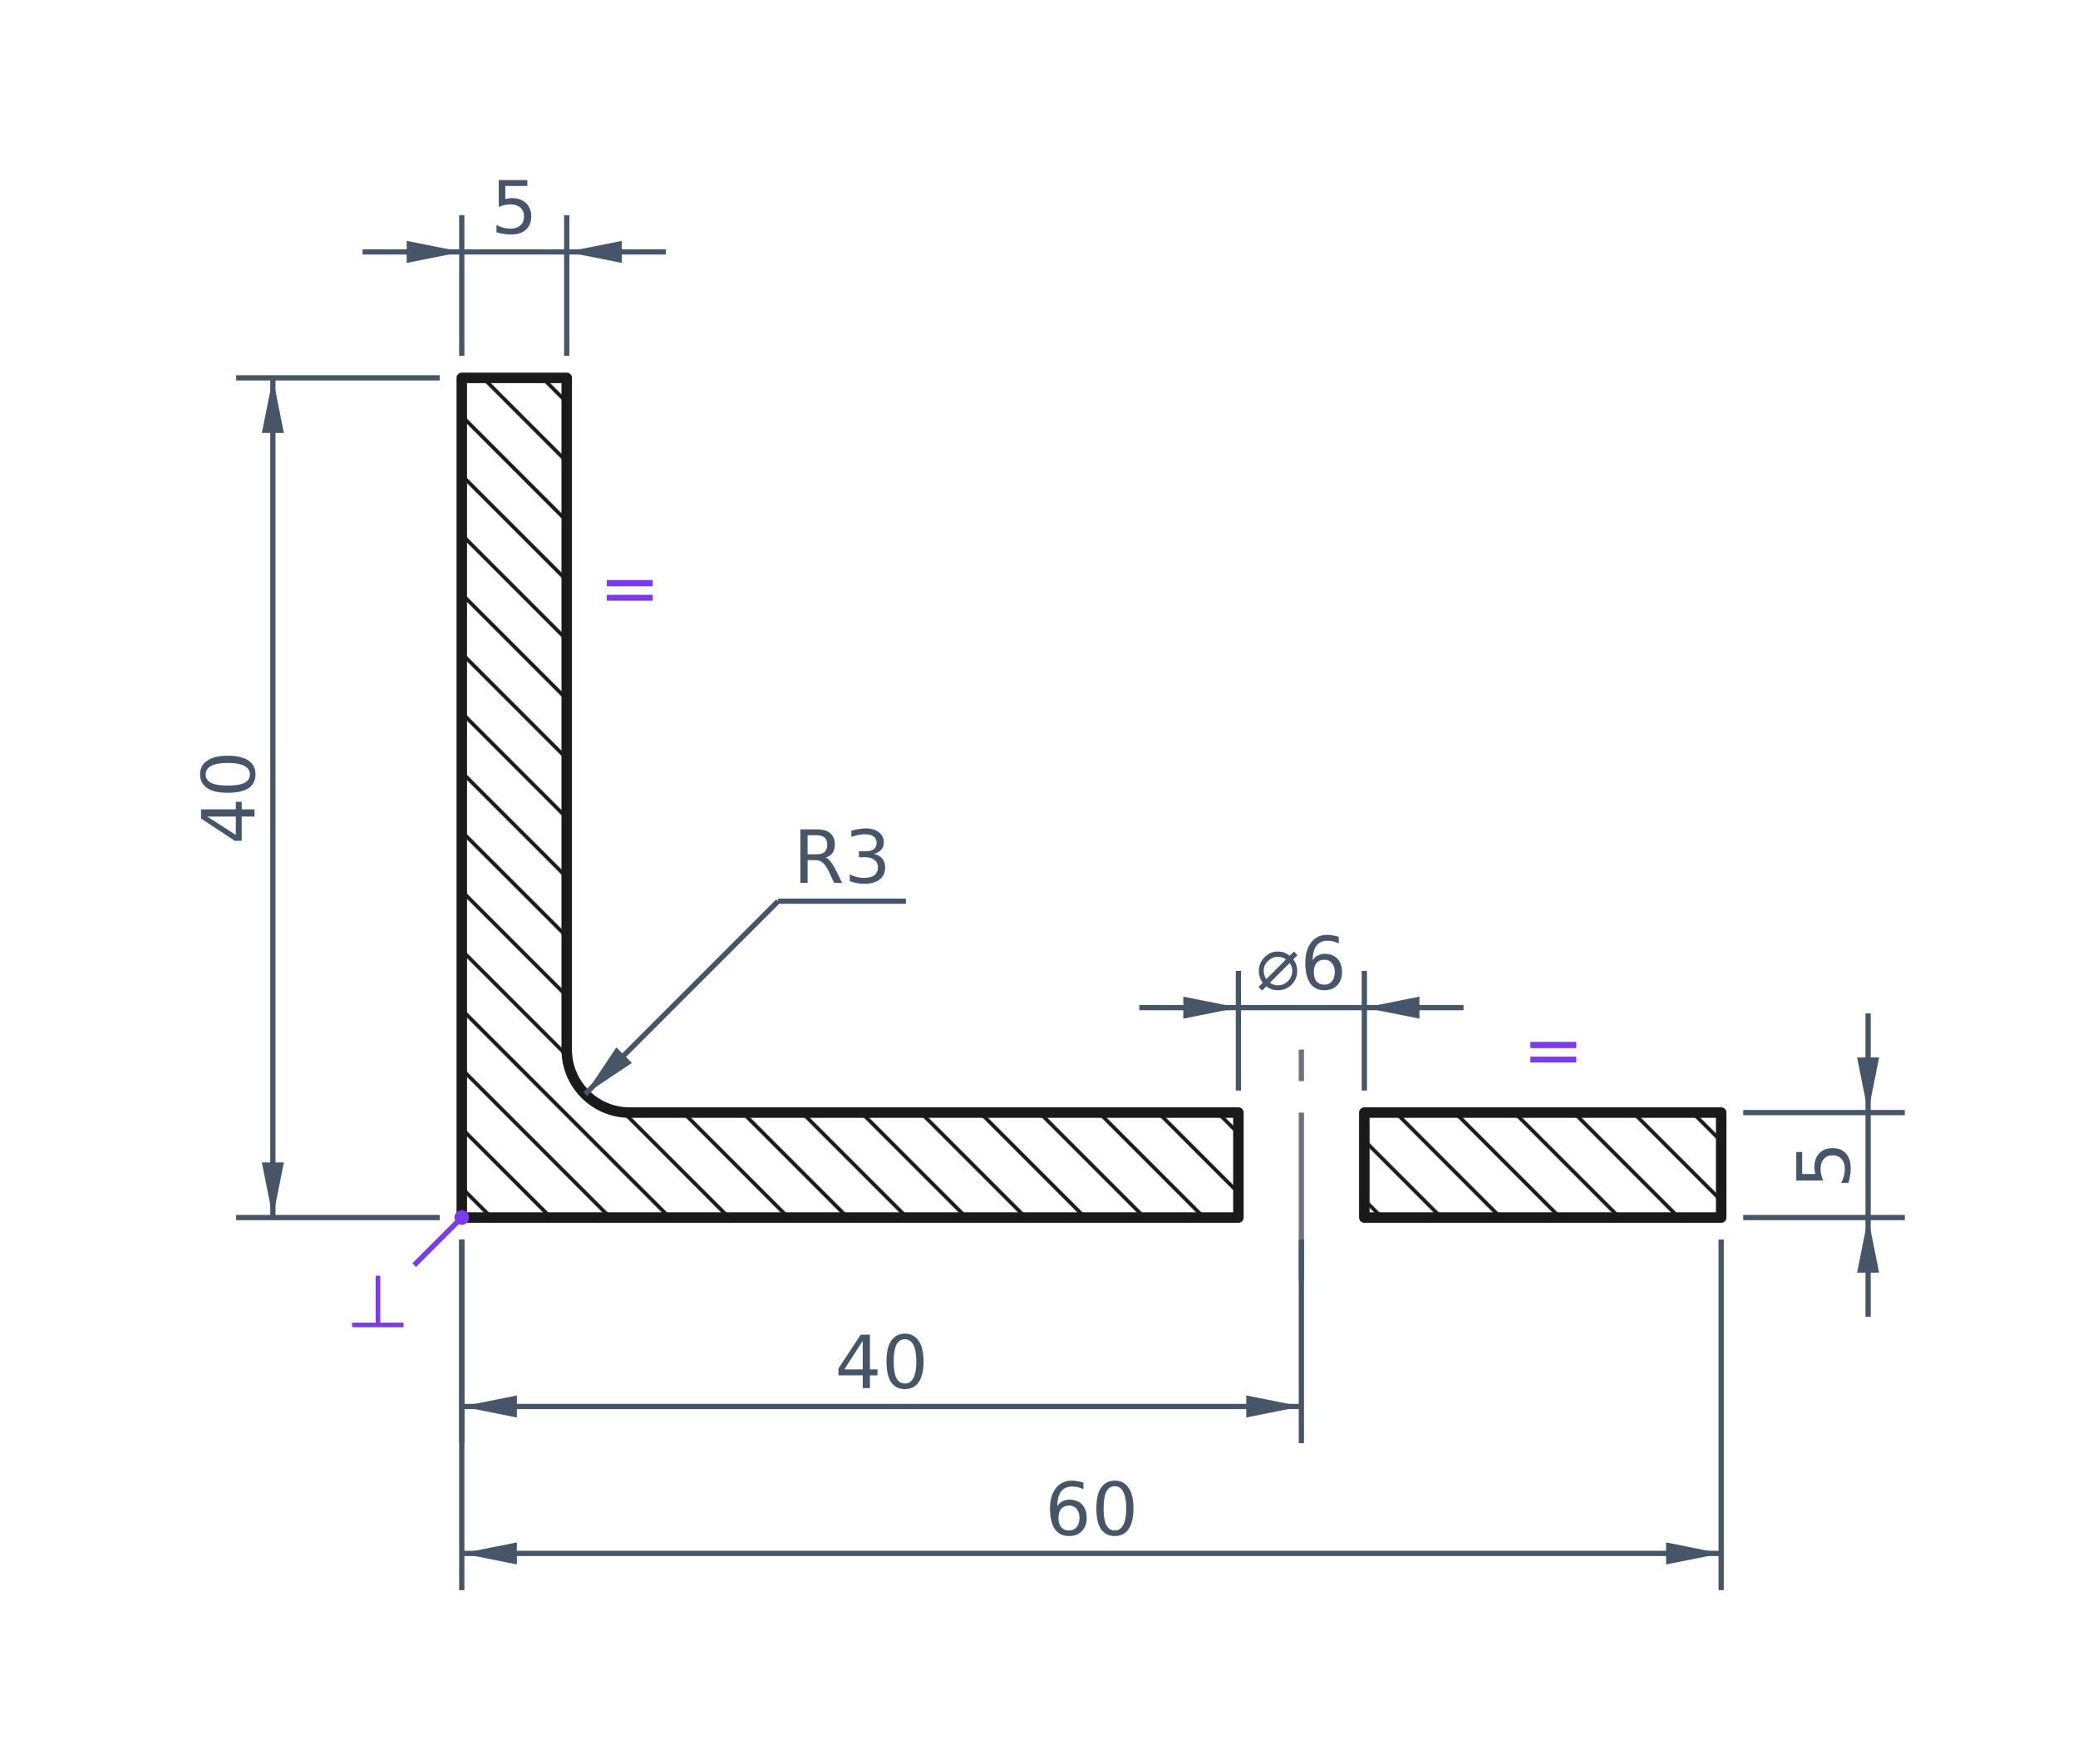
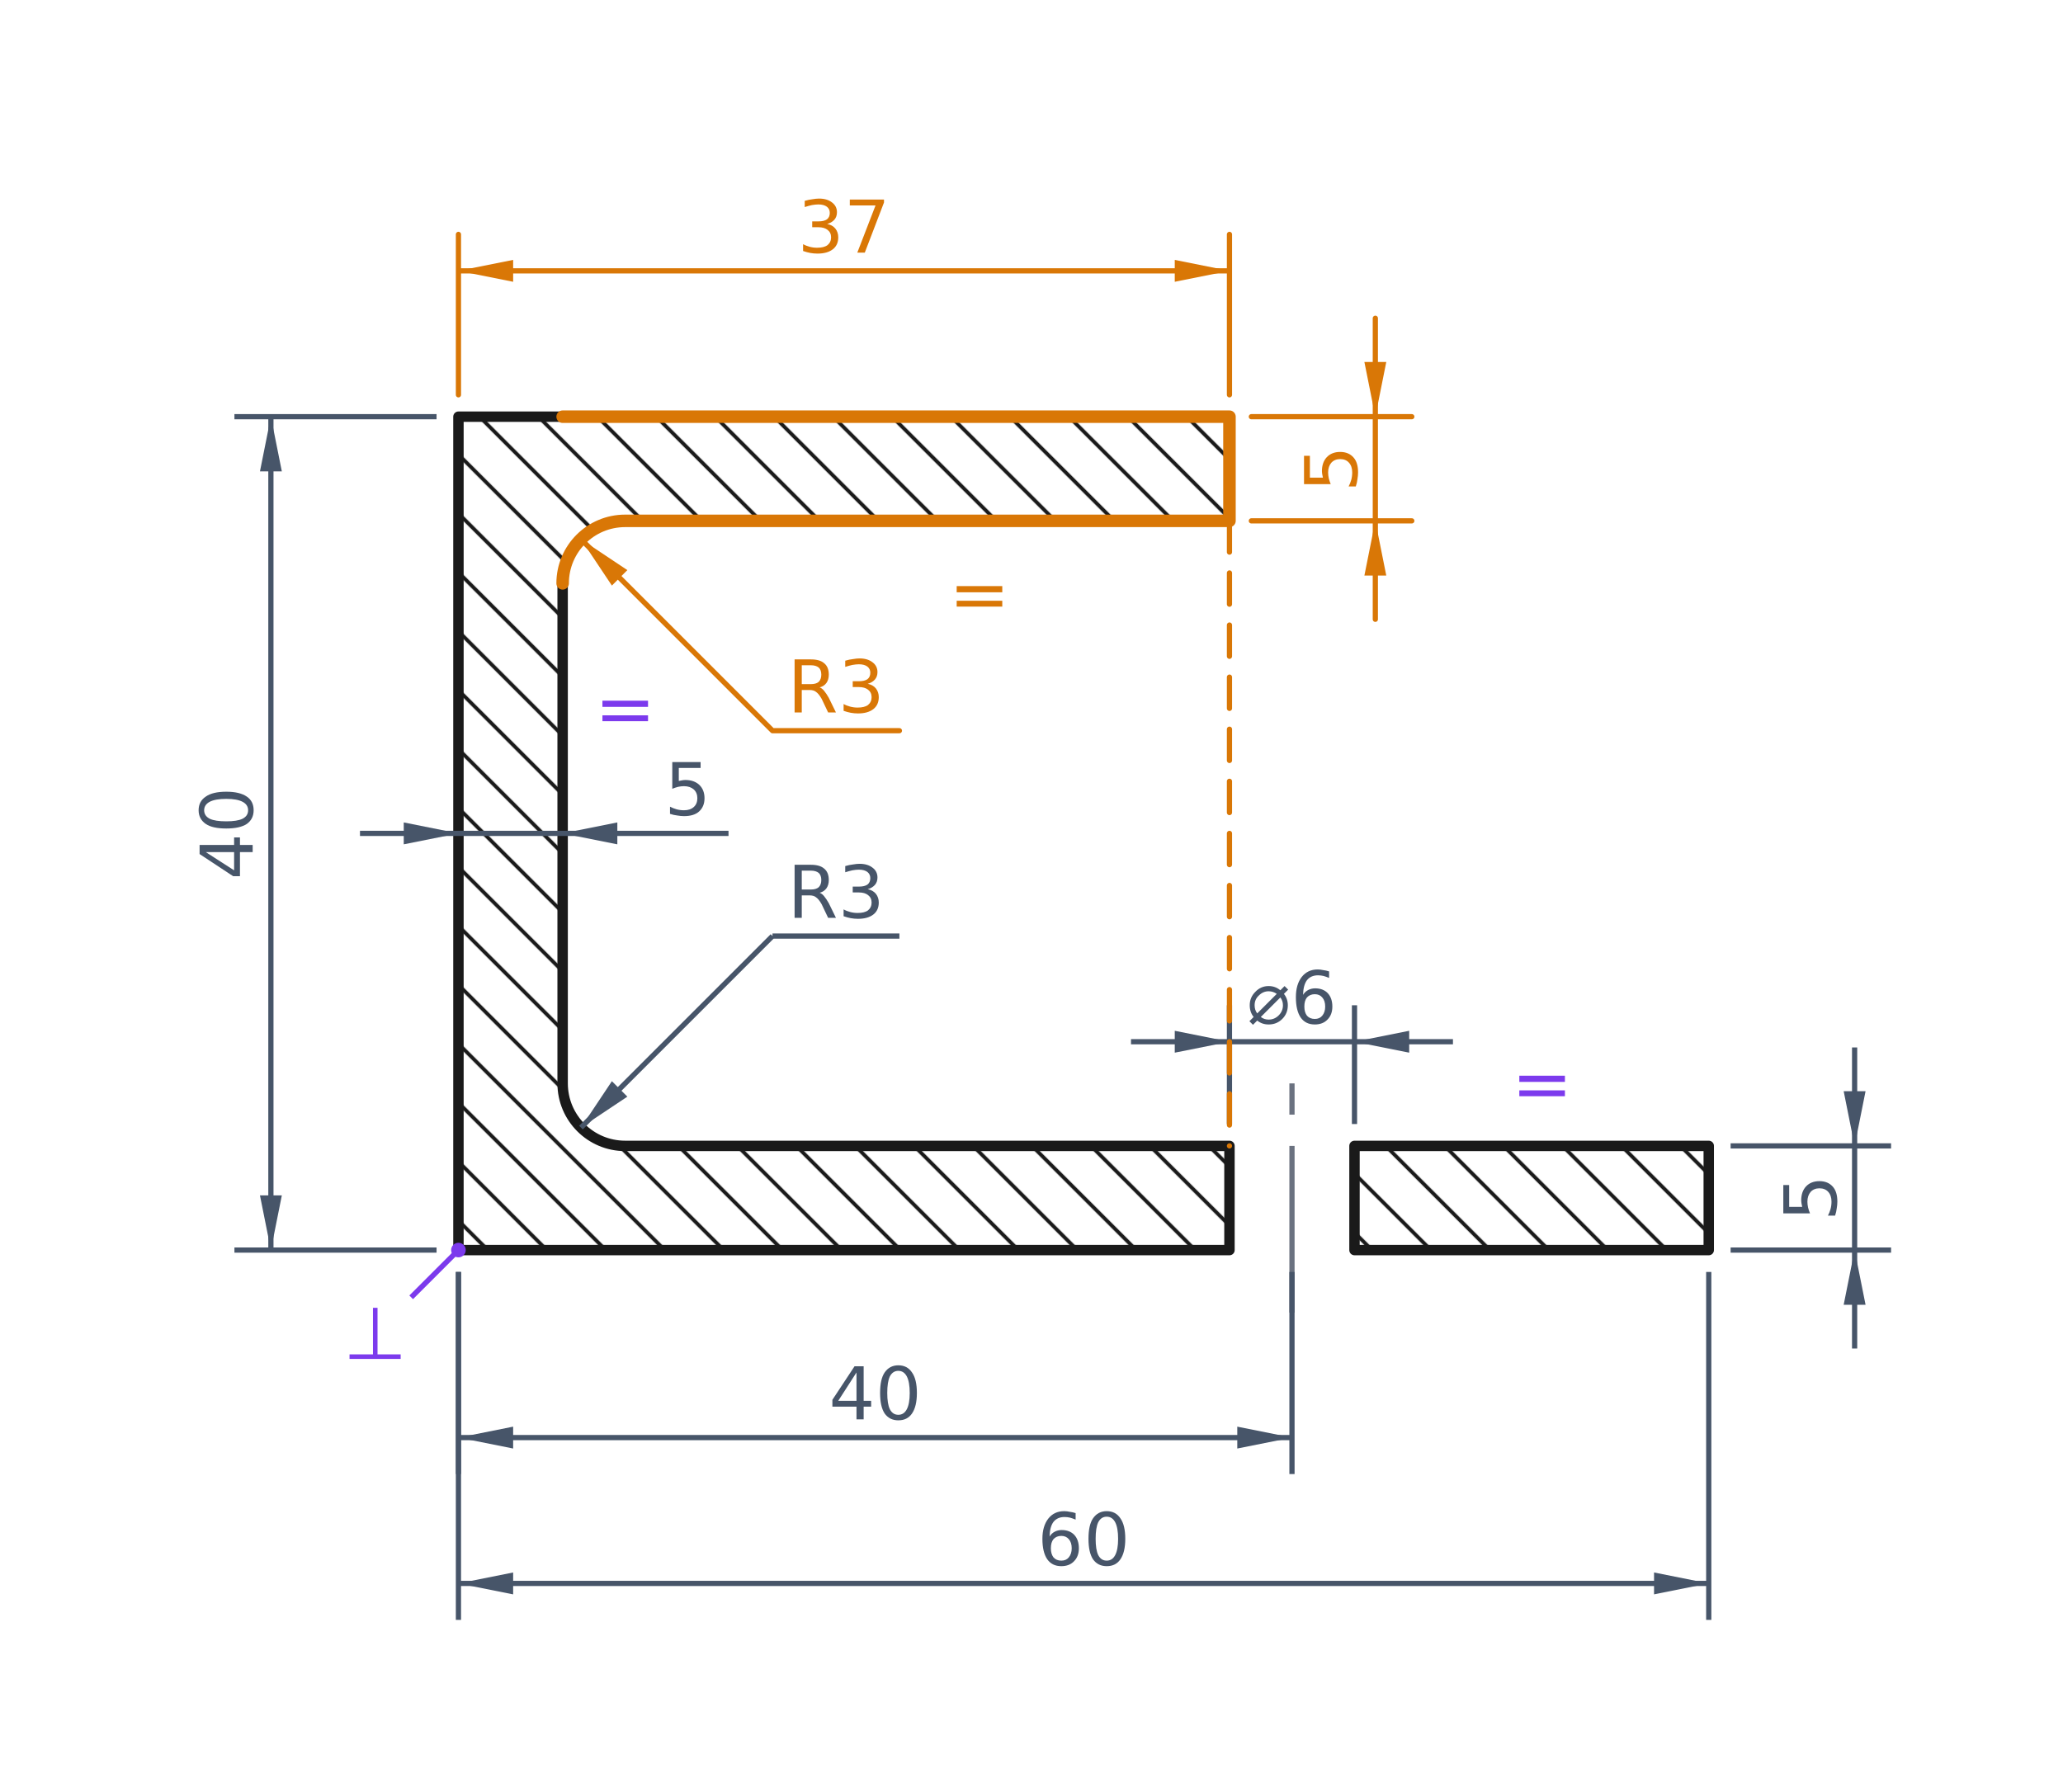
- <svg xmlns="http://www.w3.org/2000/svg" xmlns:ns1="urn:tracepaper:0" width="99mm" height="84mm" viewBox="-22 -58 99 84" font-family="DejaVu Sans, Arial, sans-serif" font-size="3.5">
+ <svg xmlns="http://www.w3.org/2000/svg" xmlns:ns1="urn:tracepaper:0" width="99mm" height="86mm" viewBox="-22 -60 99 86" font-family="DejaVu Sans, Arial, sans-serif" font-size="3.5">
  <defs>
    <pattern id="tp-hatch" patternUnits="userSpaceOnUse" width="2" height="2" patternTransform="rotate(45)">
      <path d="M1 0 V2" stroke="#1a1a1a" stroke-width="0.18" />
    </pattern>
  </defs>
  <g id="layer-hatch" transform="scale(1,-1)" stroke="none" fill="url(#tp-hatch)">
-     <path id="hatch-upright" d="M0 0 L37 0 L37 5 L8 5 A3 3 0 0 0 5 8 L5 40 L0 40 Z" />
+     <path id="hatch-upright" d="M0 0 L37 0 L37 5 L8 5 A3 3 0 0 0 5 8 L5 32 A3 3 0 0 0 8 35 L37 35 L37 40 L0 40 Z" />
    <path id="hatch-base-end" d="M43 0 L60 0 L60 5 L43 5 Z" />
  </g>
  <g id="layer-outline" transform="scale(1,-1)" stroke="#1a1a1a" stroke-width="0.5" fill="none" stroke-linecap="round" stroke-linejoin="round">
-     <path id="cut-upright" d="M0 0 L37 0 L37 5 L8 5 A3 3 0 0 0 5 8 L5 40 L0 40 Z" ns1:source="base and upright, left of the hole" />
+     <path id="cut-upright" d="M0 0 L37 0 L37 5 L8 5 A3 3 0 0 0 5 8 L5 32 A3 3 0 0 0 8 35 L37 35 L37 40 L0 40 Z" ns1:source="base, upright and flange, left of the hole" />
    <path id="cut-base-end" d="M43 0 L60 0 L60 5 L43 5 Z" ns1:source="base, right of the hole" />
  </g>
  <g id="layer-center" transform="scale(1,-1)" stroke="#6b7280" stroke-width="0.25" fill="none" stroke-dasharray="8 1.5 1.5 1.5">
    <line id="hole-axis" x1="40" y1="-3" x2="40" y2="8" ns1:source="mount hole" />
  </g>
  <g id="layer-construction" transform="scale(1,-1)" stroke="#9ca3af" stroke-width="0.25" fill="none" stroke-dasharray="2 1" style="display:none">
-     <circle id="fillet-circle" cx="8" cy="8" r="3" ns1:source="inner fillet" />
+     <circle id="fillet-circle" cx="8" cy="8" r="3" ns1:source="inner fillet, base" />
+     <circle id="flange-fillet-circle" cx="8" cy="32" r="3" ns1:source="inner fillet, flange" />
  </g>
  <g id="layer-dimensions" transform="scale(1,-1)" stroke="#475569" fill="#475569" stroke-width="0.25">
    <g id="d-length" ns1:type="distance" ns1:dim="linear" ns1:p1="0 0" ns1:p2="60 0" ns1:dir="x" ns1:offset="-16" ns1:label="60" ns1:refs="cut-upright cut-base-end" ns1:value="60" ns1:source="LENGTH">
      <path d="M0 -1.05 L0 -17.75 M60 -1.05 L60 -17.75 M0 -16 L60 -16" fill="none" />
      <path d="M0 -16 L2.625 -16.525 L2.625 -15.475 Z M60 -16 L57.375 -15.475 L57.375 -16.525 Z" stroke="none" />
      <text transform="translate(30 -15.125) scale(1,-1)" text-anchor="middle" stroke="none">60</text>
    </g>
    <g id="d-hole-x" ns1:type="distance" ns1:dim="linear" ns1:p1="0 0" ns1:p2="40 0" ns1:dir="x" ns1:offset="-9" ns1:label="40" ns1:refs="cut-upright hole-axis" ns1:value="40" ns1:source="HOLE_X">
      <path d="M0 -1.05 L0 -10.75 M40 -1.05 L40 -10.75 M0 -9 L40 -9" fill="none" />
      <path d="M0 -9 L2.625 -9.525 L2.625 -8.475 Z M40 -9 L37.375 -8.475 L37.375 -9.525 Z" stroke="none" />
      <text transform="translate(20 -8.125) scale(1,-1)" text-anchor="middle" stroke="none">40</text>
    </g>
    <g id="d-height" ns1:type="distance" ns1:dim="linear" ns1:p1="0 0" ns1:p2="0 40" ns1:dir="y" ns1:offset="9" ns1:label="40" ns1:refs="cut-upright" ns1:value="40" ns1:source="HEIGHT">
      <path d="M-1.05 0 L-10.75 0 M-1.05 40 L-10.75 40 M-9 0 L-9 40" fill="none" />
      <path d="M-9 0 L-8.475 2.625 L-9.525 2.625 Z M-9 40 L-9.525 37.375 L-8.475 37.375 Z" stroke="none" />
      <text transform="translate(-9.875 20) rotate(90) scale(1,-1)" text-anchor="middle" stroke="none">40</text>
    </g>
    <g id="d-base-t" ns1:type="distance" ns1:dim="linear" ns1:p1="60 0" ns1:p2="60 5" ns1:dir="y" ns1:offset="-7" ns1:label="5" ns1:refs="cut-base-end" ns1:value="5" ns1:source="T">
      <path d="M61.05 0 L68.75 0 M61.05 5 L68.75 5 M67 -4.725 L67 9.725" fill="none" />
      <path d="M67 0 L66.475 -2.625 L67.525 -2.625 Z M67 5 L67.525 7.625 L66.475 7.625 Z" stroke="none" />
      <text transform="translate(66.125 2.5) rotate(90) scale(1,-1)" text-anchor="middle" stroke="none">5</text>
    </g>
-     <g id="d-upright-t" ns1:type="distance" ns1:dim="linear" ns1:p1="0 40" ns1:p2="5 40" ns1:dir="x" ns1:offset="6" ns1:label="5" ns1:refs="cut-upright" ns1:value="5" ns1:source="T">
-       <path d="M0 41.05 L0 47.75 M5 41.05 L5 47.75 M-4.725 46 L9.725 46" fill="none" />
-       <path d="M0 46 L-2.625 46.525 L-2.625 45.475 Z M5 46 L7.625 45.475 L7.625 46.525 Z" stroke="none" />
-       <text transform="translate(2.5 46.875) scale(1,-1)" text-anchor="middle" stroke="none">5</text>
+     <g id="d-upright-t" ns1:type="distance" ns1:dim="linear" ns1:p1="0 20" ns1:p2="5 20" ns1:dir="x" ns1:offset="0" ns1:text-at="2.2" ns1:label="5" ns1:refs="cut-upright" ns1:value="5" ns1:source="T">
+       <path d="M-4.725 20 L12.96 20" fill="none" />
+       <path d="M0 20 L-2.625 20.525 L-2.625 19.475 Z M5 20 L7.625 19.475 L7.625 20.525 Z" stroke="none" />
+       <text transform="translate(11 20.875) scale(1,-1)" text-anchor="middle" stroke="none">5</text>
    </g>
    <g id="d-hole" ns1:type="diameter" ns1:dim="linear" ns1:p1="37 5" ns1:p2="43 5" ns1:dir="x" ns1:offset="5" ns1:label="⌀6" ns1:refs="hole-axis" ns1:value="6" ns1:source="HOLE_D">
      <path d="M37 6.05 L37 11.75 M43 6.05 L43 11.75 M32.275 10 L47.725 10" fill="none" />
      <path d="M37 10 L34.375 10.525 L34.375 9.475 Z M43 10 L45.625 9.475 L45.625 10.525 Z" stroke="none" />
      <text transform="translate(40 10.875) scale(1,-1)" text-anchor="middle" stroke="none">⌀6</text>
    </g>
    <g id="d-fillet" ns1:type="radius" ns1:dim="radius" ns1:center="8 8" ns1:r="3" ns1:angle="225" ns1:offset="-13" ns1:label="R3" ns1:refs="cut-upright" ns1:value="3" ns1:source="FILLET">
      <path d="M15.071 15.071 L5.879 5.879 M15.071 15.071 L21.161 15.071" fill="none" />
      <path d="M5.879 5.879 L8.106 7.364 L7.364 8.106 Z" stroke="none" />
      <text transform="translate(18.1161 15.9461) scale(1,-1)" text-anchor="middle" stroke="none">R3</text>
    </g>
  </g>
  <g id="layer-constraints" transform="scale(1,-1)" stroke="#7c3aed" fill="#7c3aed" stroke-width="0.25">
    <g id="c-square" ns1:type="perpendicular" ns1:anchor="0 0" ns1:offset="-4 -4" ns1:label="⊥" ns1:refs="cut-upright">
      <path d="M0 0 L-2.268 -2.268" fill="none" />
      <circle cx="0" cy="0" r="0.35" stroke="none" />
      <text transform="translate(-4 -5.225) scale(1,-1)" text-anchor="middle" stroke="none">⊥</text>
    </g>
-     <g id="c-equal-upright" ns1:type="equal" ns1:anchor="5 30" ns1:offset="3 0" ns1:label="=" ns1:refs="d-upright-t d-base-t">
-       <text transform="translate(8 28.775) scale(1,-1)" text-anchor="middle" stroke="none">=</text>
+     <g id="c-equal-upright" ns1:type="equal" ns1:anchor="5 26" ns1:offset="3 0" ns1:label="=" ns1:refs="d-upright-t d-base-t d-flange-t">
+       <text transform="translate(8 24.775) scale(1,-1)" text-anchor="middle" stroke="none">=</text>
    </g>
-     <g id="c-equal-base" ns1:type="equal" ns1:anchor="52 5" ns1:offset="0 3" ns1:label="=" ns1:refs="d-upright-t d-base-t">
+     <g id="c-equal-base" ns1:type="equal" ns1:anchor="52 5" ns1:offset="0 3" ns1:label="=" ns1:refs="d-upright-t d-base-t d-flange-t">
      <text transform="translate(52 6.775) scale(1,-1)" text-anchor="middle" stroke="none">=</text>
    </g>
  </g>
+   <g id="layer-changes" transform="scale(1,-1)" stroke="#d97706" stroke-width="0.6" fill="none" stroke-linecap="round" stroke-linejoin="round">
+     <path id="new-flange" d="M5 32 A3 3 0 0 0 8 35 L37 35 L37 40 L5 40" ns1:source="flange" />
+     <line id="flange-hole-alignment" x1="37" y1="35" x2="37" y2="5" ns1:source="FLANGE_END = HOLE_X - HOLE_D / 2" stroke-width="0.25" stroke-dasharray="1.5 1" />
+     <g id="d-flange-len" ns1:type="distance" ns1:dim="linear" ns1:p1="0 40" ns1:p2="37 40" ns1:dir="x" ns1:offset="7" ns1:label="37" ns1:refs="cut-upright hole-axis" ns1:value="HOLE_X - HOLE_D / 2" ns1:source="FLANGE_END" fill="#d97706" stroke-width="0.25">
+       <path d="M0 41.05 L0 48.75 M37 41.05 L37 48.75 M0 47 L37 47" fill="none" />
+       <path d="M0 47 L2.625 46.475 L2.625 47.525 Z M37 47 L34.375 47.525 L34.375 46.475 Z" stroke="none" />
+       <text transform="translate(18.5 47.875) scale(1,-1)" text-anchor="middle" stroke="none">37</text>
+     </g>
+     <g id="d-flange-t" ns1:type="distance" ns1:dim="linear" ns1:p1="37 35" ns1:p2="37 40" ns1:dir="y" ns1:offset="-7" ns1:label="5" ns1:refs="cut-upright" ns1:value="5" ns1:source="T" fill="#d97706" stroke-width="0.25">
+       <path d="M38.05 35 L45.75 35 M38.05 40 L45.75 40 M44 30.275 L44 44.725" fill="none" />
+       <path d="M44 35 L43.475 32.375 L44.525 32.375 Z M44 40 L44.525 42.625 L43.475 42.625 Z" stroke="none" />
+       <text transform="translate(43.125 37.5) rotate(90) scale(1,-1)" text-anchor="middle" stroke="none">5</text>
+     </g>
+     <g id="d-flange-fillet" ns1:type="radius" ns1:dim="radius" ns1:center="8 32" ns1:r="3" ns1:angle="135" ns1:offset="-13" ns1:label="R3" ns1:refs="cut-upright" ns1:value="3" ns1:source="FILLET" fill="#d97706" stroke-width="0.25">
+       <path d="M15.071 24.929 L5.879 34.121 M15.071 24.929 L21.161 24.929" fill="none" />
+       <path d="M5.879 34.121 L7.364 31.894 L8.106 32.636 Z" stroke="none" />
+       <text transform="translate(18.1161 25.8039) scale(1,-1)" text-anchor="middle" stroke="none">R3</text>
+     </g>
+     <g id="c-equal-flange" ns1:type="equal" ns1:anchor="25 35" ns1:offset="0 -3.5" ns1:label="=" ns1:refs="d-upright-t d-base-t d-flange-t" fill="#d97706" stroke-width="0.25">
+       <text transform="translate(25 30.275) scale(1,-1)" text-anchor="middle" stroke="none">=</text>
+     </g>
+   </g>
</svg>
